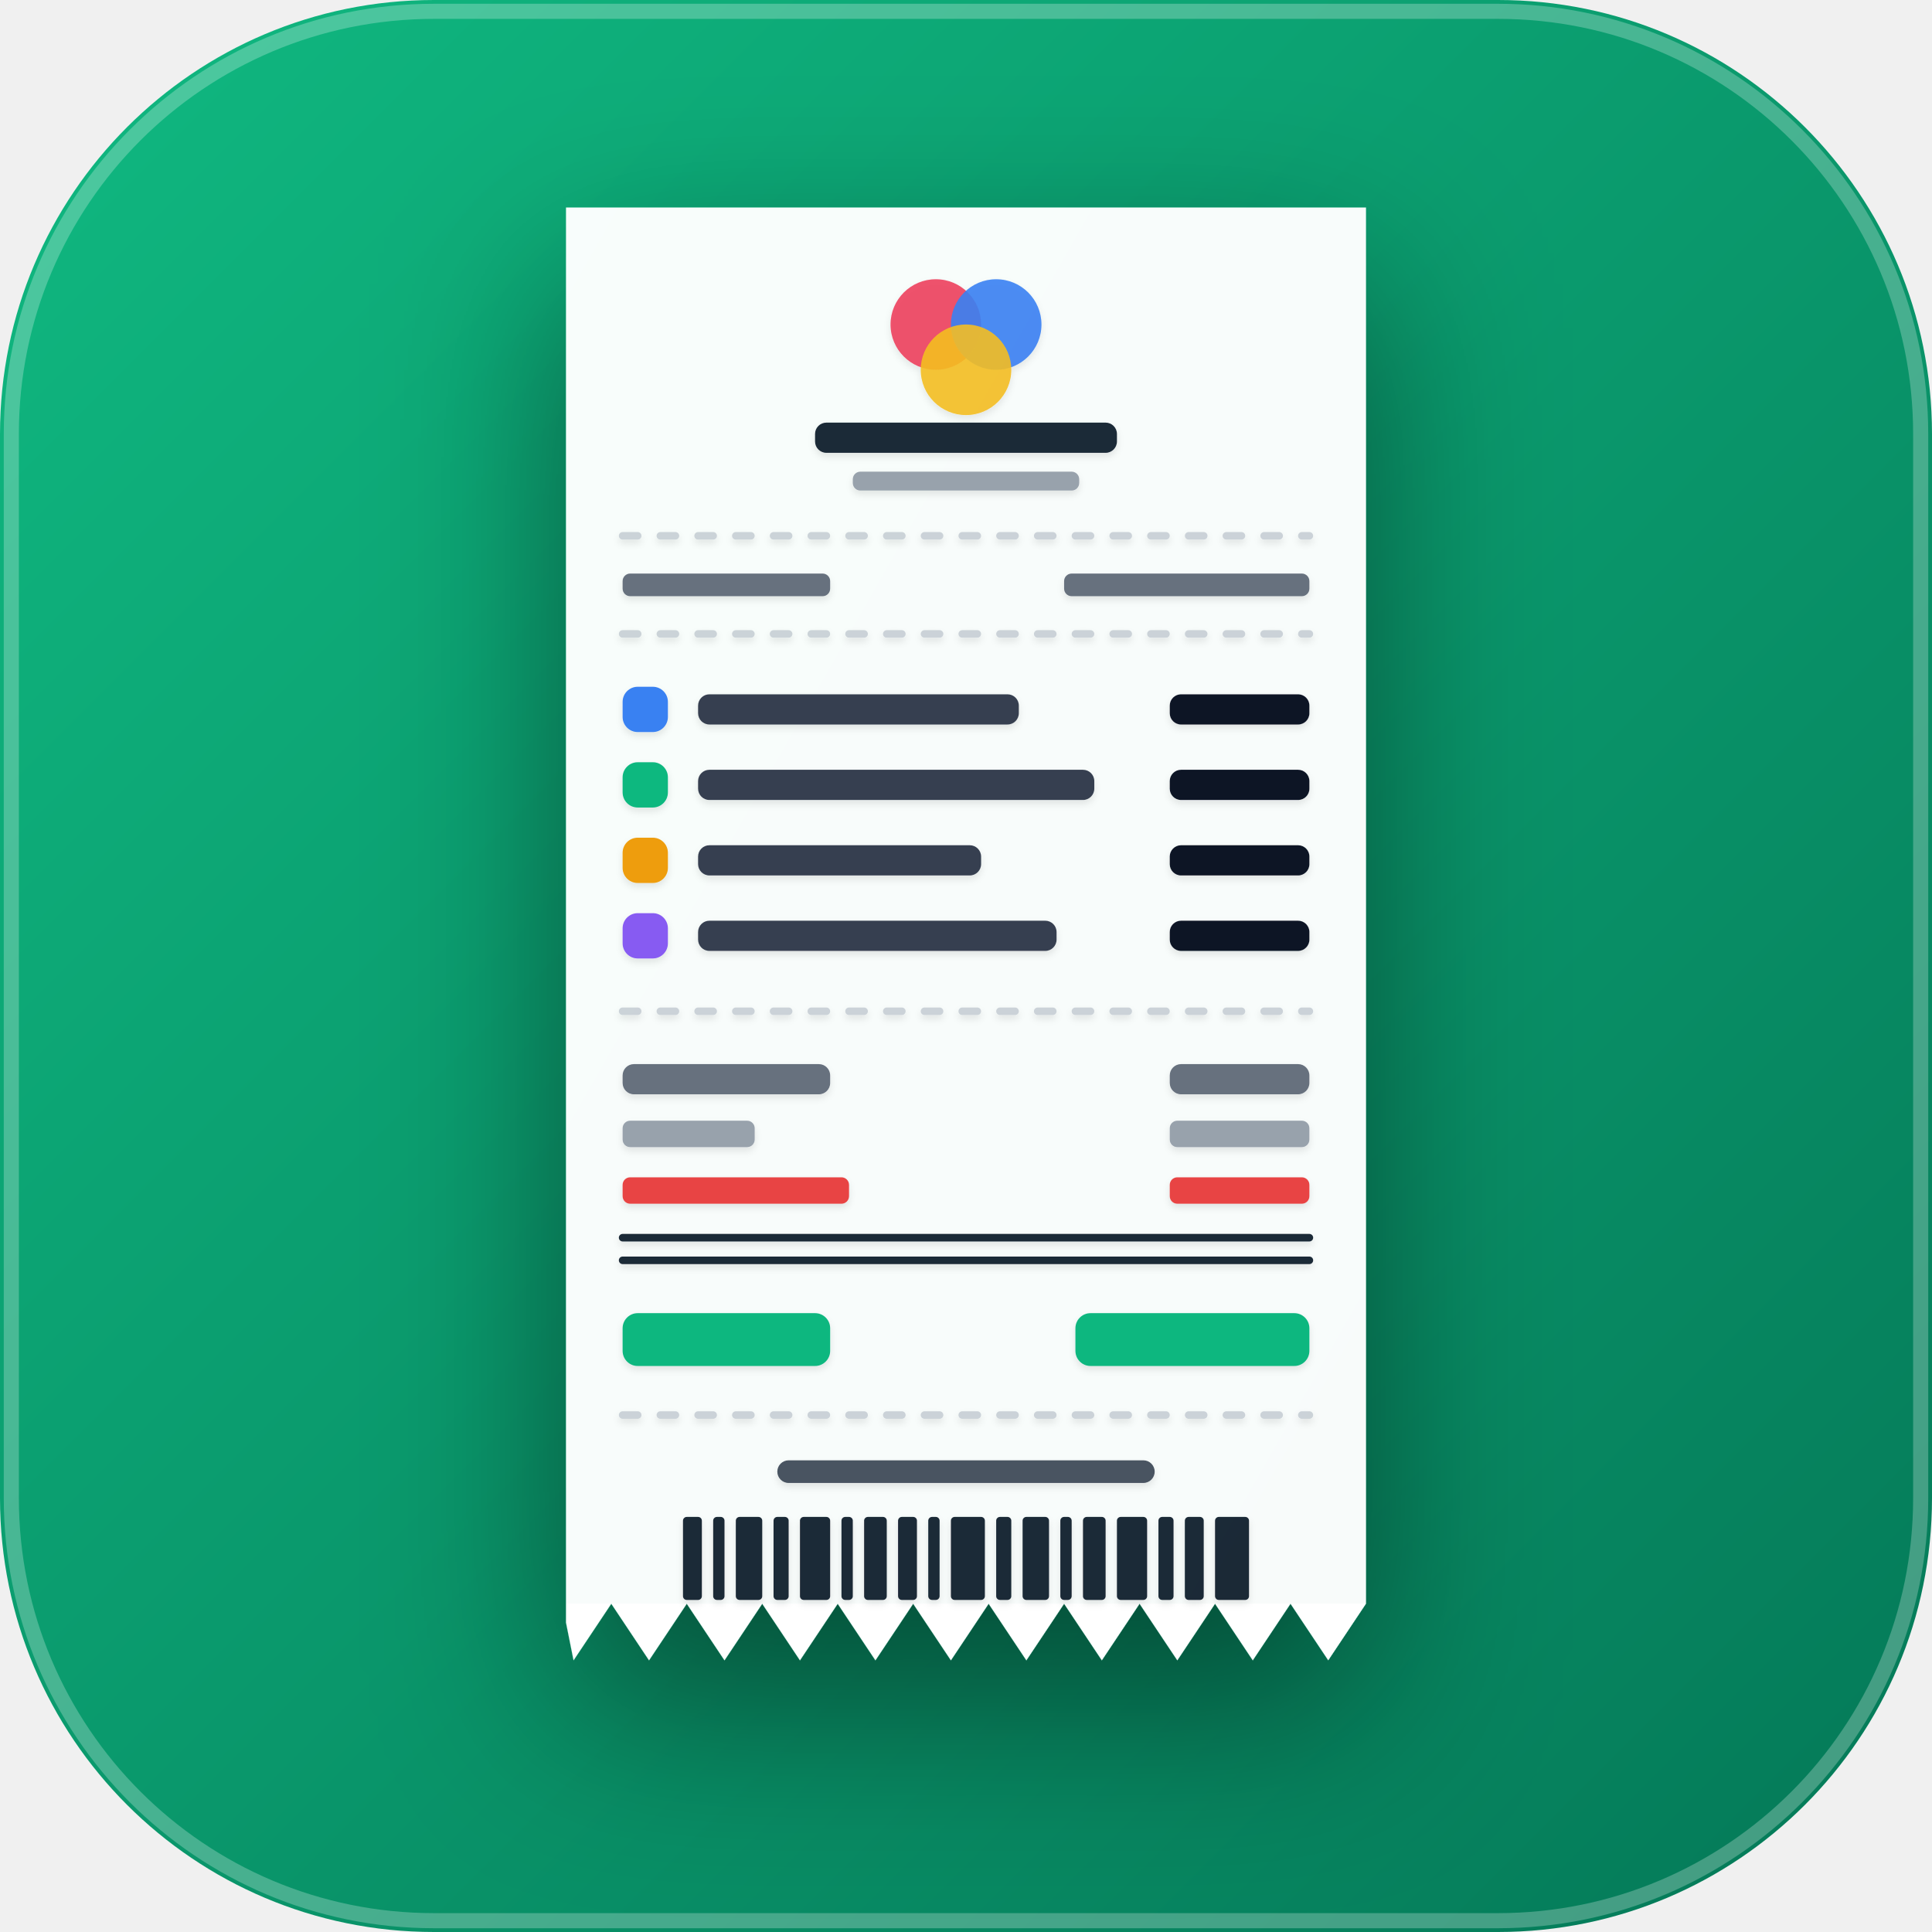
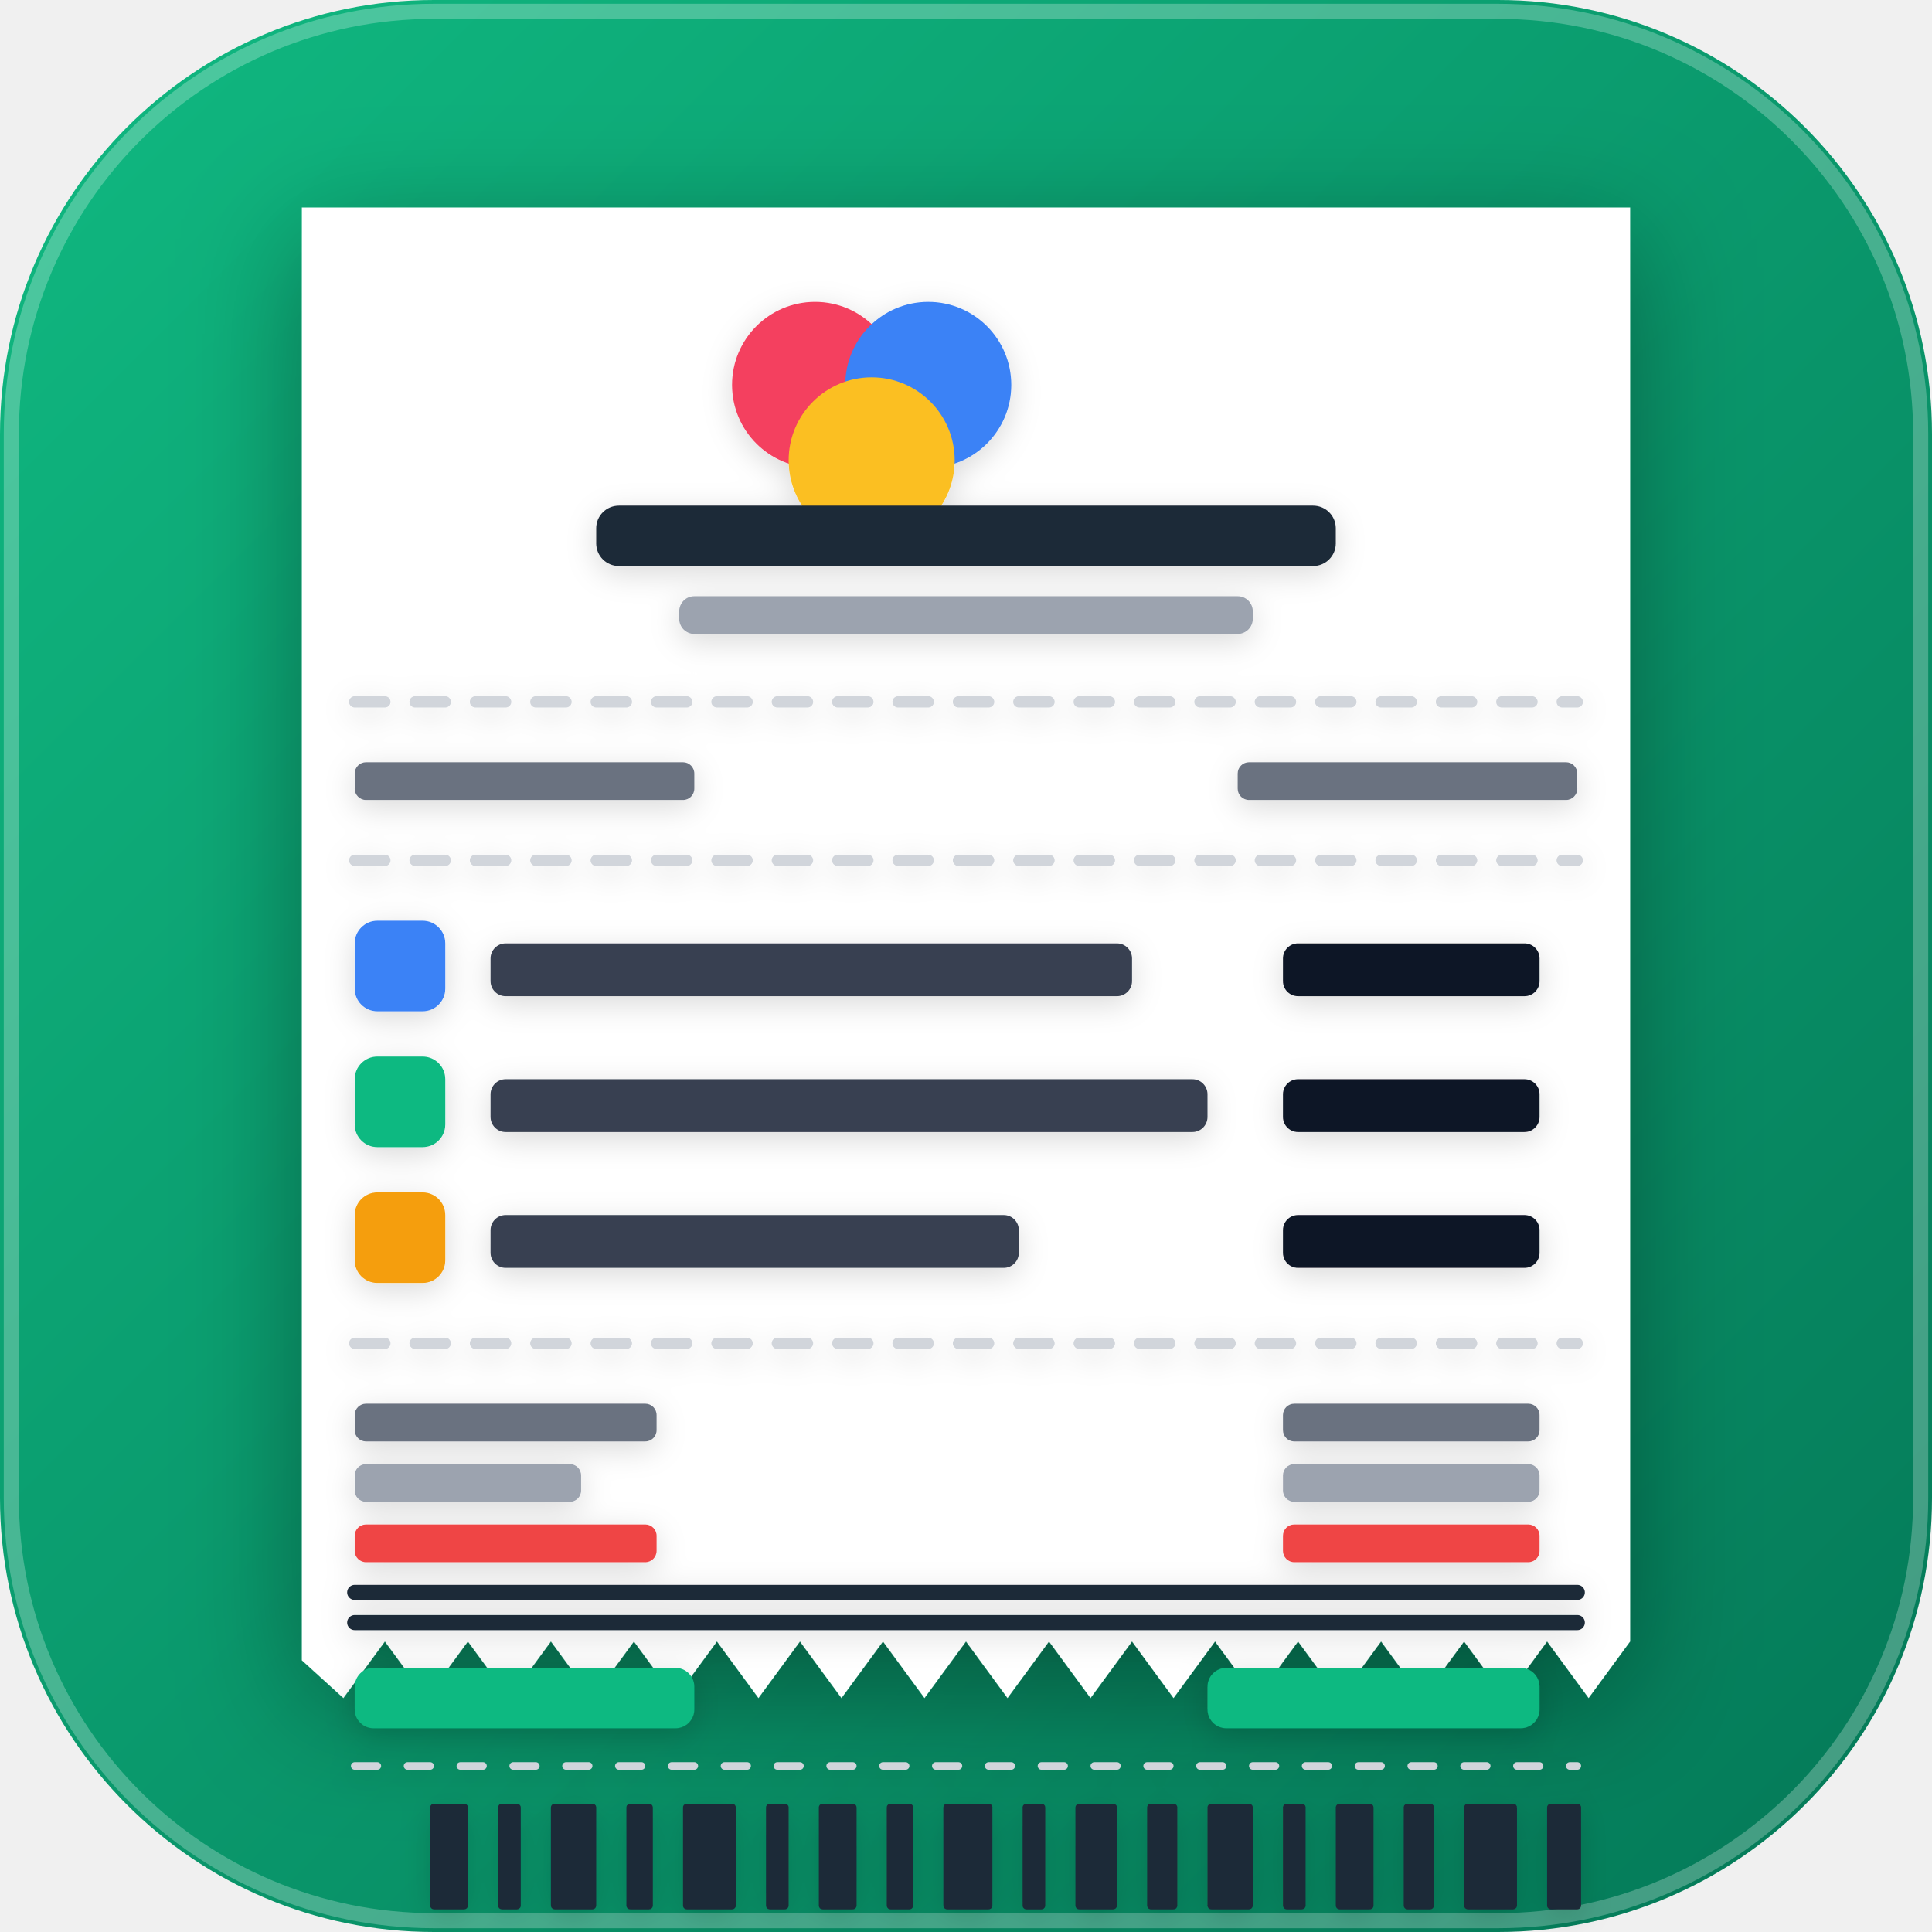
<svg xmlns="http://www.w3.org/2000/svg" viewBox="0 0 512 512" width="100%" height="100%">
  <defs>
    <linearGradient id="bgGrad" x1="0%" y1="0%" x2="100%" y2="100%">
      <stop offset="0%" stop-color="#10b981" />
      <stop offset="100%" stop-color="#047857" />
    </linearGradient>
-     <filter id="receiptShadow" x="-30%" y="-30%" width="160%" height="160%">
-       <feDropShadow dx="0" dy="20" stdDeviation="25" flood-color="#000" flood-opacity="0.45" />
+     <filter id="shadow" x="-20%" y="-20%" width="140%" height="140%">
+       <feDropShadow dx="0" dy="8" stdDeviation="16" flood-color="#000" flood-opacity="0.35" />
    </filter>
-     <filter id="textShadow">
-       <feDropShadow dx="0" dy="1" stdDeviation="1" flood-color="#000" flood-opacity="0.1" />
+     <filter id="zShadow">
+       <feDropShadow dx="0" dy="2" stdDeviation="4" flood-color="#000" flood-opacity="0.15" />
    </filter>
  </defs>
  <rect width="512" height="512" rx="115" fill="url(#bgGrad)" />
  <rect width="506" height="506" x="3" y="3" rx="112" fill="none" stroke="rgba(255,255,255,0.25)" stroke-width="4" />
-   <path d="M 150 55             H 362             V 425             L 352 440 L 342 425 L 332 440 L 322 425             L 312 440 L 302 425 L 292 440 L 282 425             L 272 440 L 262 425 L 252 440 L 242 425             L 232 440 L 222 425 L 212 440 L 202 425             L 192 440 L 182 425 L 172 440 L 162 425             L 152 440 L 150 430 Z" fill="#ffffff" filter="url(#receiptShadow)" />
-   <g filter="url(#textShadow)">
-     <g transform="translate(232, 70)">
-       <circle cx="16" cy="16" r="12" fill="#F43F5E" opacity="0.9" />
-       <circle cx="32" cy="16" r="12" fill="#3B82F6" opacity="0.9" />
-       <circle cx="24" cy="28" r="12" fill="#FBBF24" opacity="0.9" />
+   <path d="M 80 55 H 432 V 435 L 421 450 L 410 435 L 399 450 L 388 435            L 377 450 L 366 435 L 355 450 L 344 435 L 333 450 L 322 435            L 311 450 L 300 435 L 289 450 L 278 435 L 267 450 L 256 435            L 245 450 L 234 435 L 223 450 L 212 435 L 201 450 L 190 435            L 179 450 L 168 435 L 157 450 L 146 435 L 135 450 L 124 435            L 113 450 L 102 435 L 91 450 L 80 440 Z" fill="#ffffff" filter="url(#shadow)" />
+   <g filter="url(#zShadow)">
+     <g transform="translate(188, 74)">
+       <circle cx="28" cy="28" r="22" fill="#F43F5E" />
+       <circle cx="58" cy="28" r="22" fill="#3B82F6" />
+       <circle cx="43" cy="48" r="22" fill="#FBBF24" />
    </g>
-     <rect x="216" y="112" width="80" height="8" rx="3" fill="#1f2937" />
-     <rect x="226" y="125" width="60" height="5" rx="2" fill="#9CA3AF" />
-     <line x1="165" y1="142" x2="347" y2="142" stroke="#D1D5DB" stroke-width="2" stroke-dasharray="4,6" stroke-linecap="round" />
-     <rect x="165" y="152" width="55" height="6" rx="2" fill="#6B7280" />
-     <rect x="282" y="152" width="65" height="6" rx="2" fill="#6B7280" />
-     <line x1="165" y1="168" x2="347" y2="168" stroke="#D1D5DB" stroke-width="2" stroke-dasharray="4,6" stroke-linecap="round" />
-     <rect x="165" y="182" width="12" height="12" rx="4" fill="#3B82F6" />
-     <rect x="185" y="184" width="85" height="8" rx="3" fill="#374151" />
-     <rect x="310" y="184" width="37" height="8" rx="3" fill="#111827" />
-     <rect x="165" y="202" width="12" height="12" rx="4" fill="#10B981" />
-     <rect x="185" y="204" width="105" height="8" rx="3" fill="#374151" />
-     <rect x="310" y="204" width="37" height="8" rx="3" fill="#111827" />
-     <rect x="165" y="222" width="12" height="12" rx="4" fill="#F59E0B" />
-     <rect x="185" y="224" width="75" height="8" rx="3" fill="#374151" />
-     <rect x="310" y="224" width="37" height="8" rx="3" fill="#111827" />
-     <rect x="165" y="242" width="12" height="12" rx="4" fill="#8B5CF6" />
-     <rect x="185" y="244" width="95" height="8" rx="3" fill="#374151" />
-     <rect x="310" y="244" width="37" height="8" rx="3" fill="#111827" />
-     <line x1="165" y1="268" x2="347" y2="268" stroke="#D1D5DB" stroke-width="2" stroke-dasharray="4,6" stroke-linecap="round" />
-     <rect x="165" y="282" width="55" height="8" rx="3" fill="#6B7280" />
-     <rect x="310" y="282" width="37" height="8" rx="3" fill="#6B7280" />
-     <rect x="165" y="297" width="35" height="7" rx="2" fill="#9CA3AF" />
-     <rect x="310" y="297" width="37" height="7" rx="2" fill="#9CA3AF" />
-     <rect x="165" y="312" width="60" height="7" rx="2" fill="#EF4444" />
-     <rect x="310" y="312" width="37" height="7" rx="2" fill="#EF4444" />
-     <line x1="165" y1="328" x2="347" y2="328" stroke="#1f2937" stroke-width="2" stroke-linecap="round" />
-     <line x1="165" y1="334" x2="347" y2="334" stroke="#1f2937" stroke-width="2" stroke-linecap="round" />
-     <rect x="165" y="348" width="55" height="14" rx="4" fill="#10B981" />
-     <rect x="285" y="348" width="62" height="14" rx="4" fill="#10B981" />
-     <line x1="165" y1="375" x2="347" y2="375" stroke="#D1D5DB" stroke-width="2" stroke-dasharray="4,6" stroke-linecap="round" />
-     <rect x="206" y="387" width="100" height="6" rx="3" fill="#4B5563" />
-     <g transform="translate(181, 402)" fill="#1F2937">
-       <rect x="0" y="0" width="5" height="22" rx="1" />
-       <rect x="8" y="0" width="3" height="22" rx="1" />
-       <rect x="14" y="0" width="7" height="22" rx="1" />
-       <rect x="24" y="0" width="4" height="22" rx="1" />
-       <rect x="31" y="0" width="8" height="22" rx="1" />
-       <rect x="42" y="0" width="3" height="22" rx="1" />
-       <rect x="48" y="0" width="6" height="22" rx="1" />
-       <rect x="57" y="0" width="5" height="22" rx="1" />
-       <rect x="65" y="0" width="3" height="22" rx="1" />
-       <rect x="71" y="0" width="9" height="22" rx="1" />
-       <rect x="83" y="0" width="4" height="22" rx="1" />
-       <rect x="90" y="0" width="7" height="22" rx="1" />
-       <rect x="100" y="0" width="3" height="22" rx="1" />
-       <rect x="106" y="0" width="6" height="22" rx="1" />
-       <rect x="115" y="0" width="8" height="22" rx="1" />
-       <rect x="126" y="0" width="4" height="22" rx="1" />
-       <rect x="133" y="0" width="5" height="22" rx="1" />
-       <rect x="141" y="0" width="9" height="22" rx="1" />
+     <rect x="158" y="134" width="196" height="16" rx="6" fill="#1f2937" />
+     <rect x="180" y="158" width="152" height="10" rx="4" fill="#9CA3AF" />
+     <line x1="94" y1="186" x2="418" y2="186" stroke="#D1D5DB" stroke-width="3" stroke-dasharray="8,8" stroke-linecap="round" />
+     <rect x="94" y="202" width="90" height="10" rx="3" fill="#6B7280" />
+     <rect x="328" y="202" width="90" height="10" rx="3" fill="#6B7280" />
+     <line x1="94" y1="228" x2="418" y2="228" stroke="#D1D5DB" stroke-width="3" stroke-dasharray="8,8" stroke-linecap="round" />
+     <rect x="94" y="244" width="24" height="24" rx="6" fill="#3B82F6" />
+     <rect x="130" y="250" width="170" height="14" rx="4" fill="#374151" />
+     <rect x="340" y="250" width="68" height="14" rx="4" fill="#111827" />
+     <rect x="94" y="280" width="24" height="24" rx="6" fill="#10B981" />
+     <rect x="130" y="286" width="190" height="14" rx="4" fill="#374151" />
+     <rect x="340" y="286" width="68" height="14" rx="4" fill="#111827" />
+     <rect x="94" y="316" width="24" height="24" rx="6" fill="#F59E0B" />
+     <rect x="130" y="322" width="140" height="14" rx="4" fill="#374151" />
+     <rect x="340" y="322" width="68" height="14" rx="4" fill="#111827" />
+     <line x1="94" y1="356" x2="418" y2="356" stroke="#D1D5DB" stroke-width="3" stroke-dasharray="8,8" stroke-linecap="round" />
+     <rect x="94" y="372" width="80" height="10" rx="3" fill="#6B7280" />
+     <rect x="340" y="372" width="68" height="10" rx="3" fill="#6B7280" />
+     <rect x="94" y="388" width="60" height="10" rx="3" fill="#9CA3AF" />
+     <rect x="340" y="388" width="68" height="10" rx="3" fill="#9CA3AF" />
+     <rect x="94" y="404" width="80" height="10" rx="3" fill="#EF4444" />
+     <rect x="340" y="404" width="68" height="10" rx="3" fill="#EF4444" />
+     <line x1="94" y1="422" x2="418" y2="422" stroke="#1f2937" stroke-width="4" stroke-linecap="round" />
+     <line x1="94" y1="430" x2="418" y2="430" stroke="#1f2937" stroke-width="4" stroke-linecap="round" />
+     <rect x="94" y="442" width="90" height="16" rx="5" fill="#10B981" />
+     <rect x="320" y="442" width="88" height="16" rx="5" fill="#10B981" />
+     <line x1="94" y1="468" x2="418" y2="468" stroke="#D1D5DB" stroke-width="2" stroke-dasharray="6,8" stroke-linecap="round" />
+     <g transform="translate(114, 478)" fill="#1F2937">
+       <rect x="0" y="0" width="10" height="28" rx="1" />
+       <rect x="18" y="0" width="6" height="28" rx="1" />
+       <rect x="32" y="0" width="12" height="28" rx="1" />
+       <rect x="52" y="0" width="7" height="28" rx="1" />
+       <rect x="67" y="0" width="14" height="28" rx="1" />
+       <rect x="89" y="0" width="6" height="28" rx="1" />
+       <rect x="103" y="0" width="10" height="28" rx="1" />
+       <rect x="121" y="0" width="7" height="28" rx="1" />
+       <rect x="136" y="0" width="13" height="28" rx="1" />
+       <rect x="157" y="0" width="6" height="28" rx="1" />
+       <rect x="171" y="0" width="11" height="28" rx="1" />
+       <rect x="190" y="0" width="8" height="28" rx="1" />
+       <rect x="206" y="0" width="12" height="28" rx="1" />
+       <rect x="226" y="0" width="6" height="28" rx="1" />
+       <rect x="240" y="0" width="10" height="28" rx="1" />
+       <rect x="258" y="0" width="8" height="28" rx="1" />
+       <rect x="274" y="0" width="14" height="28" rx="1" />
+       <rect x="296" y="0" width="9" height="28" rx="1" />
    </g>
  </g>
-   <rect x="150" y="55" width="212" height="370" fill="url(#bgGrad)" opacity="0.03" style="mix-blend-mode: multiply;" />
</svg>
